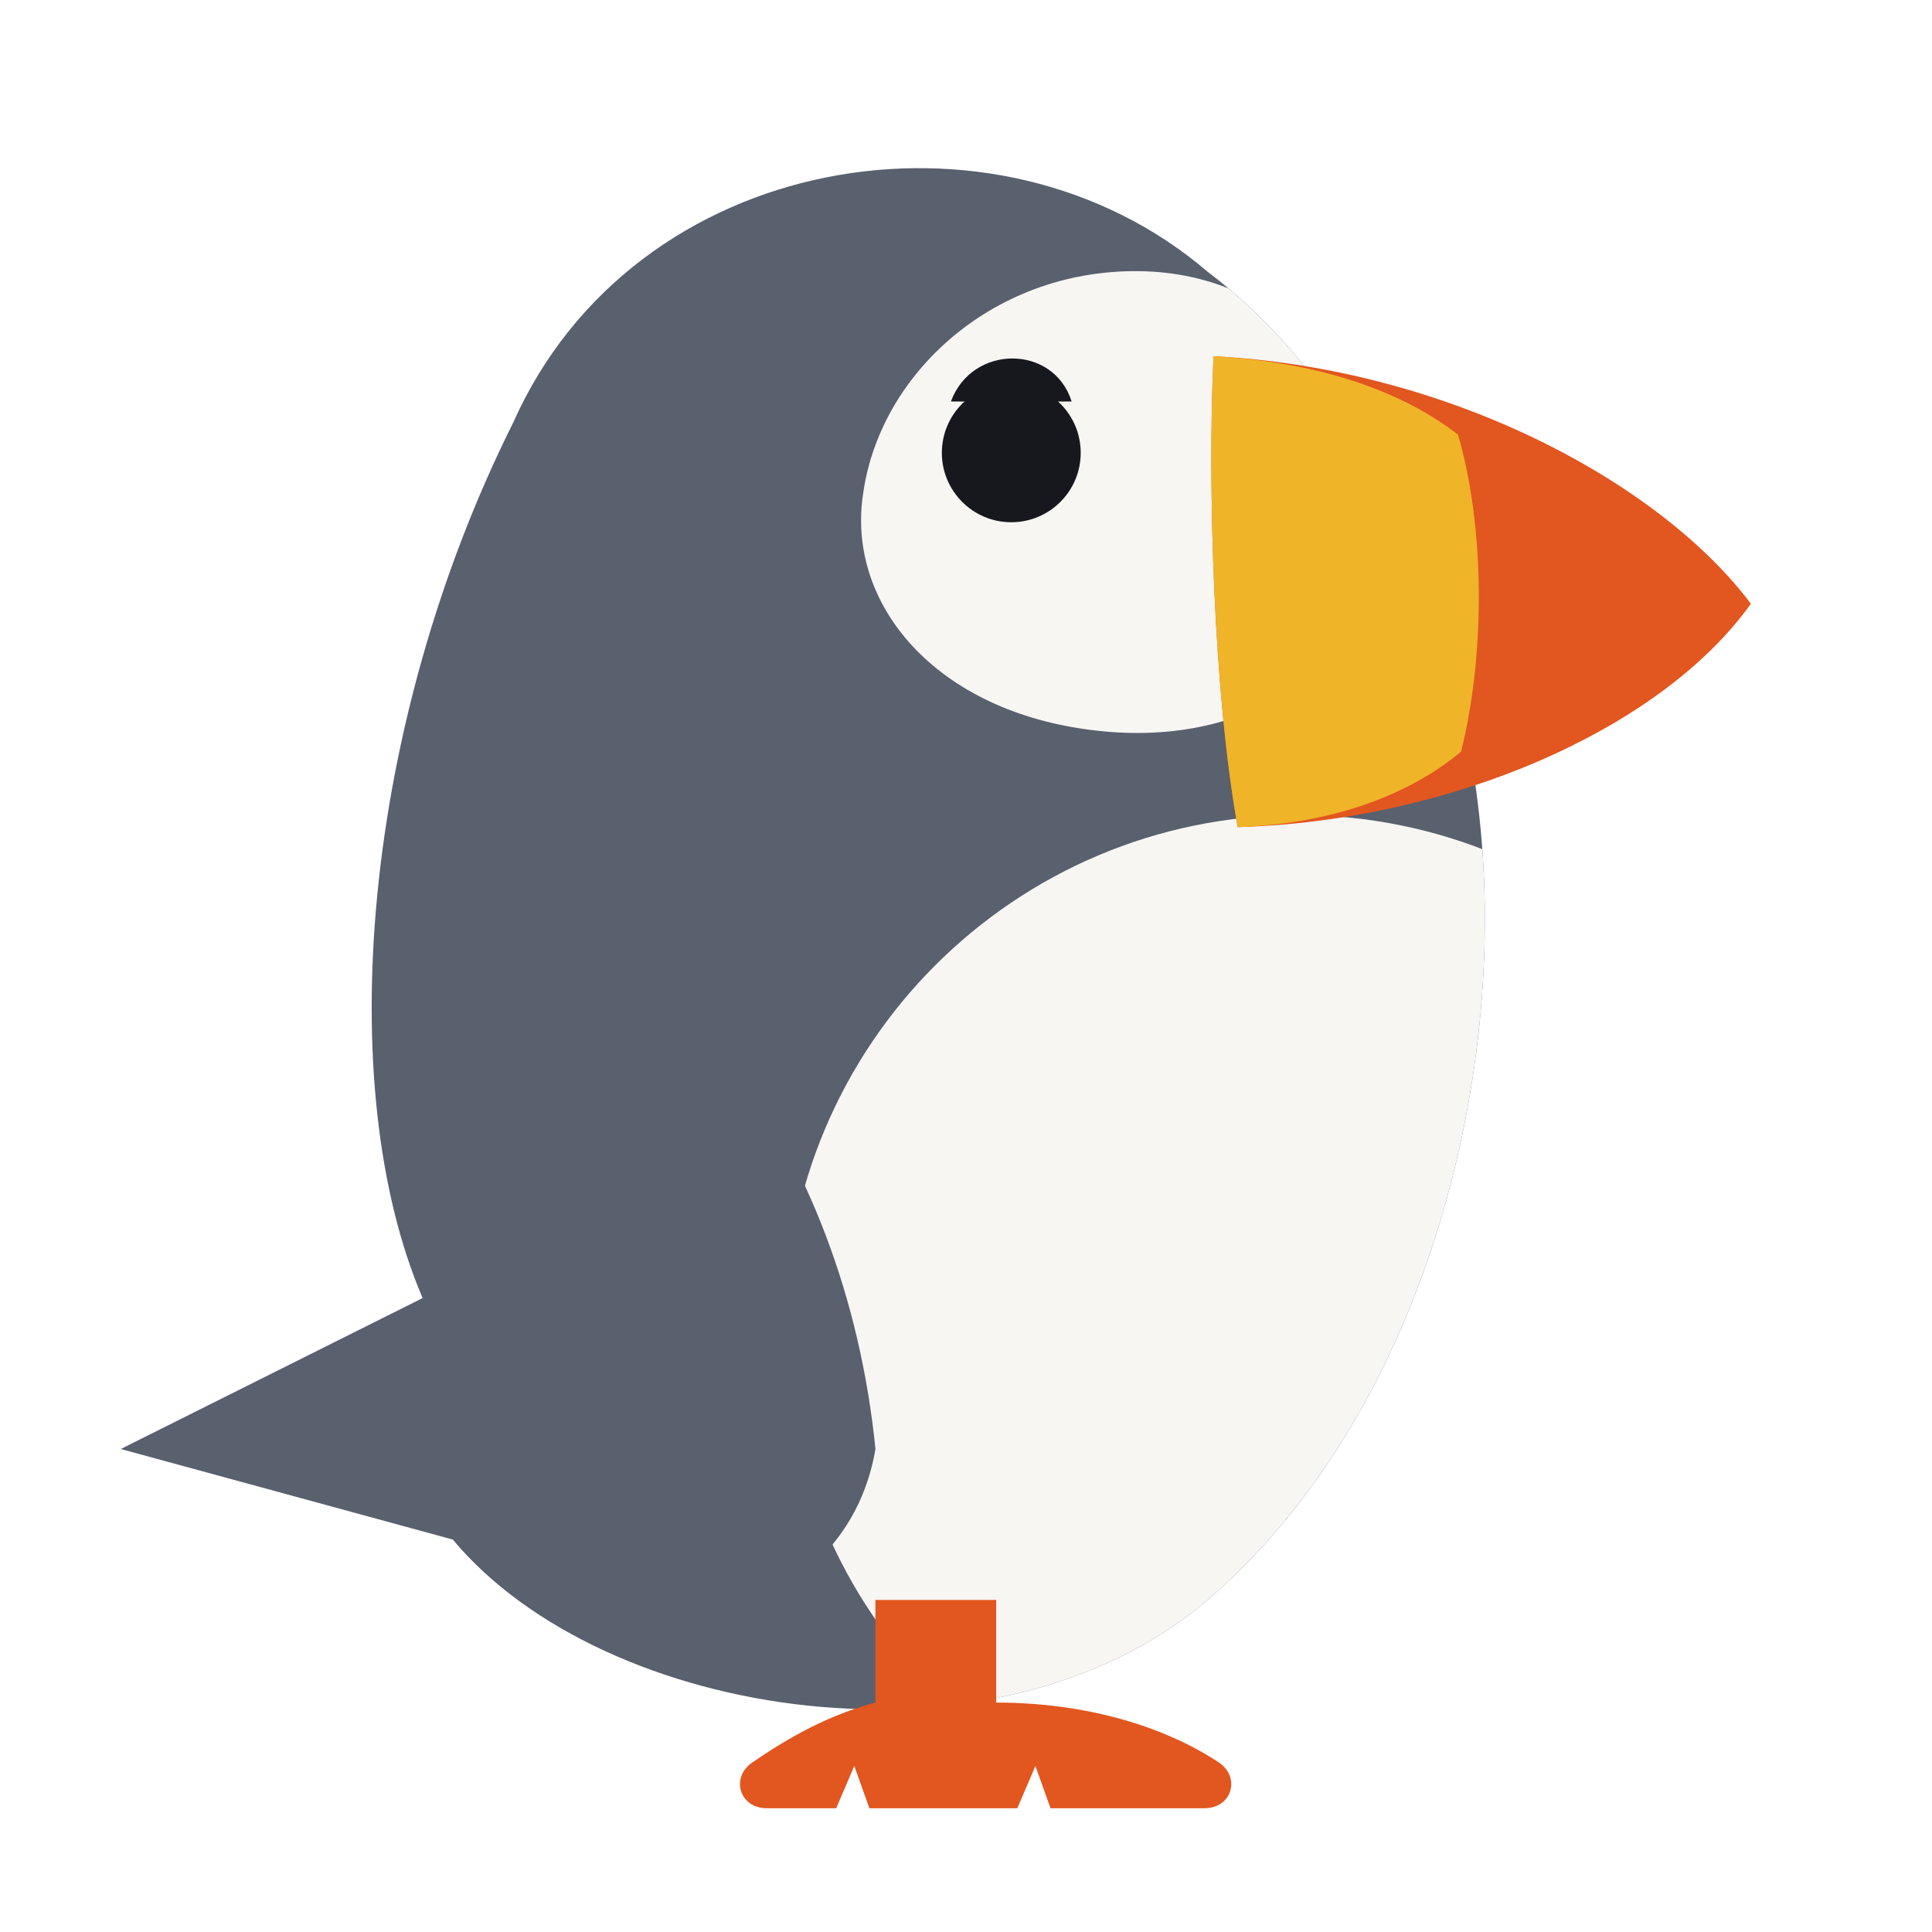
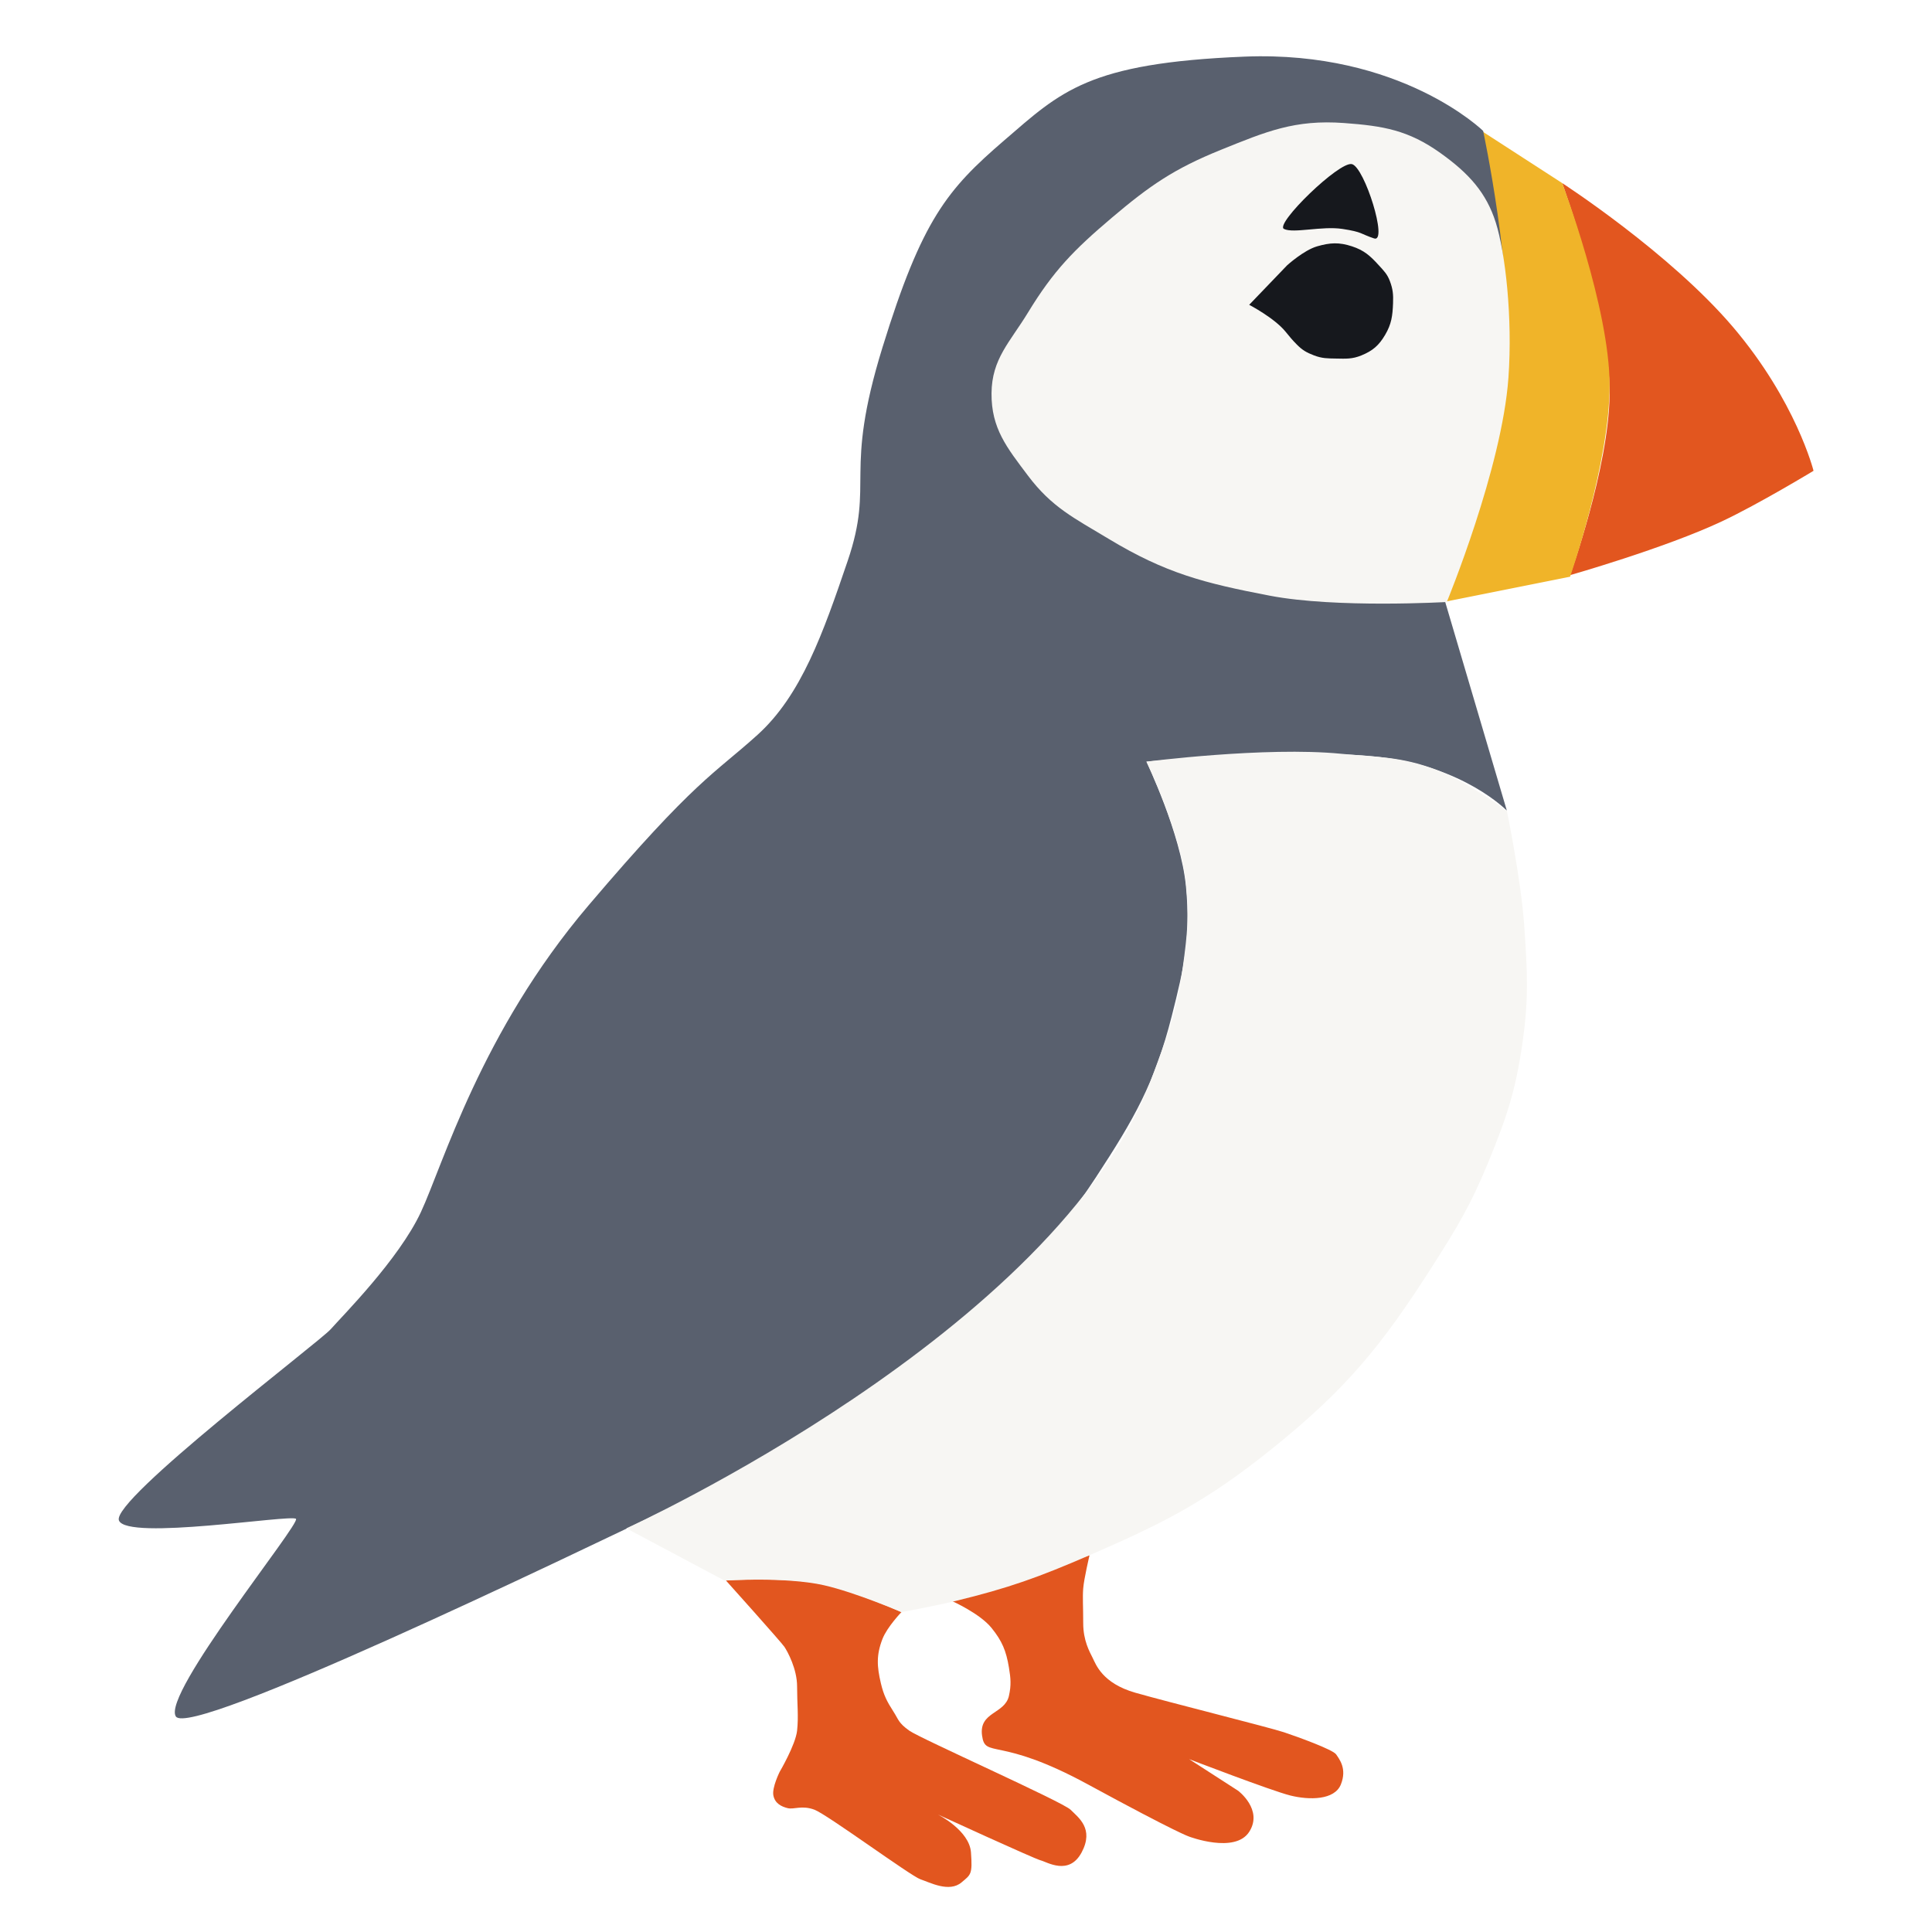
<svg xmlns="http://www.w3.org/2000/svg" viewBox="0 0 64 64">
-   <defs>
-     <clipPath id="k">
-       <path d="M40 9 C33 3 21 5 17 14 C12 24 11 36 14 43 L4 48 L15 51 C20 57 33 59 40 53 C47 47 50 36 49 27 C48 18 44 12 40 9 Z" />
-     </clipPath>
-   </defs>
-   <path fill="#59606E" d="M40 9 C33 3 21 5 17 14 C12 24 11 36 14 43 L4 48 L15 51 C20 57 33 59 40 53 C47 47 50 36 49 27 C48 18 44 12 40 9 Z" />
-   <g clip-path="url(#k)">
-     <ellipse cx="43" cy="44" rx="17" ry="17" fill="#F7F6F3" />
-     <path fill="#F7F6F3" d="M45.5 17.5 C45.5 22 41.5 24.8 36.3 24.2 C31 23.6 28 20 28.6 16.3 C29.2 12.2 33.2 8.7 38.2 9 C42.8 9.3 45.5 13 45.5 17.5 Z" />
-     <path fill="#59606E" d="M14 28 C22 30 28 38 29 48 C28 54 20 56 15 50 Z" />
+   <g transform="scale(0.104731) translate(37.55 17.80)">
+     <path d="M456.569 40.112C456.569 40.112 490.569 62.112 510.569 85.612C530.569 109.112 536.069 131.112 536.069 131.112C536.069 131.112 518.774 141.607 507.069 147.112C489.075 155.576 459.069 164.112 459.069 164.112C459.069 164.112 471.281 130.132 471.569 107.112C471.883 82.112 456.569 40.112 456.569 40.112Z" fill="#E2561F" />
+     <path d="M431.069 23.612L456.569 40.112C456.569 40.112 471.569 79.612 471.569 104.112C471.569 128.612 459.069 164.612 459.069 164.612L419.069 172.612C419.069 172.612 437.069 120.612 438.569 98.112C440.069 75.612 431.069 23.612 431.069 23.612Z" fill="#F0B429" />
+     <path d="M280.069 26.612C298.069 11.112 306.569 2.112 356.069 0.112C405.569 -1.888 431.569 23.612 431.569 23.612C431.569 23.612 441.188 68.642 439.069 97.612C436.862 127.794 419.569 172.612 419.569 172.612L439.069 238.612C439.069 238.612 425.569 224.612 398.569 221.612C371.569 218.612 325.069 223.112 325.069 223.112C325.069 223.112 335.985 245.89 337.569 262.612C339.088 278.648 337.035 288 333.069 303.612C327.65 324.946 321.111 336.186 309.069 354.612C291.998 380.734 277.069 393.612 253.069 411.612C229.069 429.612 219.069 437.612 179.569 456.612C140.069 475.612 22.569 532.112 18.069 525.112C13.569 518.112 57.569 464.112 56.069 462.612C54.569 461.112 2.569 469.612 0.069 463.112C-2.431 456.612 63.569 406.612 67.069 402.612C70.569 398.612 88.569 380.612 95.569 365.612C102.569 350.612 114.569 308.612 148.569 268.612C182.569 228.612 188.253 227.112 202.069 214.612C215.885 202.112 222.783 182.516 230.569 159.612C239.166 134.325 229.069 132.612 241.569 92.112C254.069 51.612 262.069 42.112 280.069 26.612Z" fill="#59606E" />
+     <path d="M314.069 51.112C326.176 40.844 333.853 35.565 348.569 29.612C363.02 23.767 372.023 19.976 387.569 21.112C400.012 22.022 407.916 23.363 418.069 30.612C427.004 36.991 432.569 43.112 435.569 52.612C438.569 62.112 440.915 82.488 439.569 101.612C437.551 130.295 420.069 172.612 420.069 172.612C420.069 172.612 385.179 174.653 364.069 170.612C343.325 166.641 331.148 163.532 313.069 152.612C302.236 146.069 295.176 142.727 287.569 132.612C280.897 123.738 275.989 117.714 276.069 106.612C276.148 95.688 281.889 90.443 287.569 81.112C295.698 67.76 302.148 61.223 314.069 51.112Z" fill="#F7F6F3" />
+     <path d="M390.069 34.112C394.069 35.112 401.569 59.112 397.069 57.612C392.569 56.112 393.569 55.612 387.069 54.612C380.569 53.612 371.569 56.112 368.569 54.612C365.569 53.112 386.069 33.112 390.069 34.112Z" fill="#16181D" />
+     <path d="M379.069 60.112C383.2 58.931 385.987 58.776 390.069 60.112C393.931 61.375 395.836 63.106 398.569 66.112C400.173 67.875 401.229 68.882 402.069 71.112C403.036 73.677 403.174 75.373 403.069 78.112C402.918 82.092 402.589 84.679 400.569 88.112C398.604 91.453 396.657 93.146 393.069 94.612C390.155 95.803 388.217 95.667 385.069 95.612C382.308 95.564 380.651 95.593 378.069 94.612C375.689 93.708 374.353 92.928 372.569 91.112C371.089 89.605 370.401 88.751 369.069 87.112C365.547 82.778 357.569 78.612 357.569 78.612L369.569 66.112C369.569 66.112 374.851 61.319 379.069 60.112Z" fill="#16181D" />
+     <path d="M263.569 488.612L307.069 474.112C307.069 474.112 305.3 481.612 305.069 484.612C304.839 487.612 305.069 490.112 305.069 495.612C305.069 501.112 307.069 504.612 308.069 506.612C309.069 508.612 311.069 514.612 321.569 517.612C332.069 520.612 364.069 528.612 368.569 530.112C373.069 531.612 384.069 535.612 385.069 537.112C386.069 538.612 388.569 541.612 386.569 546.612C384.569 551.612 376.569 551.612 370.569 550.112C364.569 548.612 338.569 538.612 338.569 538.612L354.069 548.612C354.069 548.612 362.069 554.612 357.569 561.612C353.069 568.612 338.569 563.112 338.569 563.112C338.569 563.112 335.069 562.112 306.569 546.612C278.069 531.112 274.069 538.612 273.069 531.112C272.069 523.612 280.277 524.372 281.569 518.612C282.339 515.183 282.143 513.08 281.569 509.612C280.698 504.35 279.421 501.261 276.069 497.112C272.36 492.52 263.569 488.612 263.569 488.612Z" fill="#E2561F" />
+     <path d="M192.069 482.112C192.069 482.112 210.247 480.948 221.569 483.112C232.123 485.129 247.569 492.112 247.569 492.112C247.569 492.112 243.035 496.823 241.569 500.612C239.596 505.714 239.814 509.287 241.069 514.612C241.952 518.356 242.986 520.379 245.069 523.612C246.722 526.176 246.569 527.112 250.069 529.612C253.569 532.112 298.569 552.112 301.069 554.612C303.569 557.112 308.569 560.612 304.569 568.112C300.569 575.612 293.569 571.112 291.569 570.612C289.569 570.112 259.069 556.112 259.069 556.112C259.069 556.112 269.069 561.112 269.569 568.112C270.069 575.112 269.546 575.106 266.569 577.612C262.674 580.892 256.569 577.612 253.569 576.612C250.569 575.612 224.069 556.112 220.069 554.612C216.069 553.112 213.569 554.612 211.569 554.112C209.569 553.612 207.569 552.612 207.069 550.112C206.569 547.612 209.069 542.612 209.069 542.612C209.069 542.612 214.069 534.112 214.569 529.612C215.069 525.112 214.569 521.112 214.569 515.612C214.569 510.112 211.569 504.612 210.569 503.112C209.569 501.612 192.069 482.112 192.069 482.112Z" fill="#E2561F" />
+     <path d="M325.069 223.112C325.069 223.112 362.646 218.279 386.569 220.612C398.391 221.765 405.448 221.442 416.569 225.612C426.071 229.175 439.069 238.612 439.069 238.612C439.069 238.612 443.597 260.73 444.569 275.112C445.531 289.335 446.057 297.496 444.069 311.612C441.89 327.096 439.022 335.652 433.069 350.112C427.582 363.442 423.315 370.455 415.569 382.612C399.362 408.049 388.089 421.73 364.569 440.612C344.304 456.882 330.916 463.781 307.069 474.112C290.978 481.083 281.611 484.476 264.569 488.612C257.982 490.211 247.569 492.112 247.569 492.112C247.569 492.112 233.076 485.887 223.069 483.612C211.06 480.882 191.569 482.112 191.569 482.112L160.569 465.612C160.569 465.612 296.79 403.555 326.569 323.612C331.597 310.115 334.607 302.381 336.569 288.112C337.981 277.852 338.615 271.915 337.569 261.612C335.974 245.885 325.069 223.112 325.069 223.112Z" fill="#F7F6F3" />
  </g>
-   <path fill="#E2561F" d="M40.2 11.8 C48 12.2 55 16 58 20 C55 24.2 48 27.2 41 27.4 C40.2 23 40 16 40.2 11.8 Z" />
-   <path fill="#F0B429" d="M40.2 11.8 C43.8 12 46.5 13 48.3 14.4 C49.2 17.5 49.2 21.7 48.4 24.9 C46.6 26.4 44 27.3 41 27.4 C40.2 23 40 16 40.2 11.8 Z" />
-   <circle cx="33.5" cy="15" r="2.3" fill="#16181D" />
-   <path fill="#16181D" d="M31.5 13.3 C32.2 11.4 34.9 11.4 35.5 13.3 Z" />
-   <path fill="#E2561F" d="M29 53 h4 v3.4 c3 0 5.6 0.8 7.4 2 c0.7 0.5 0.4 1.5 -0.5 1.5 h-5.1 l-0.5 -1.4 l-0.6 1.4 h-4.9 l-0.5 -1.4 l-0.6 1.4 h-2.3 c-0.9 0 -1.2 -1 -0.5 -1.5 c1.3 -0.9 2.6 -1.6 4.1 -2 z" />
</svg>
